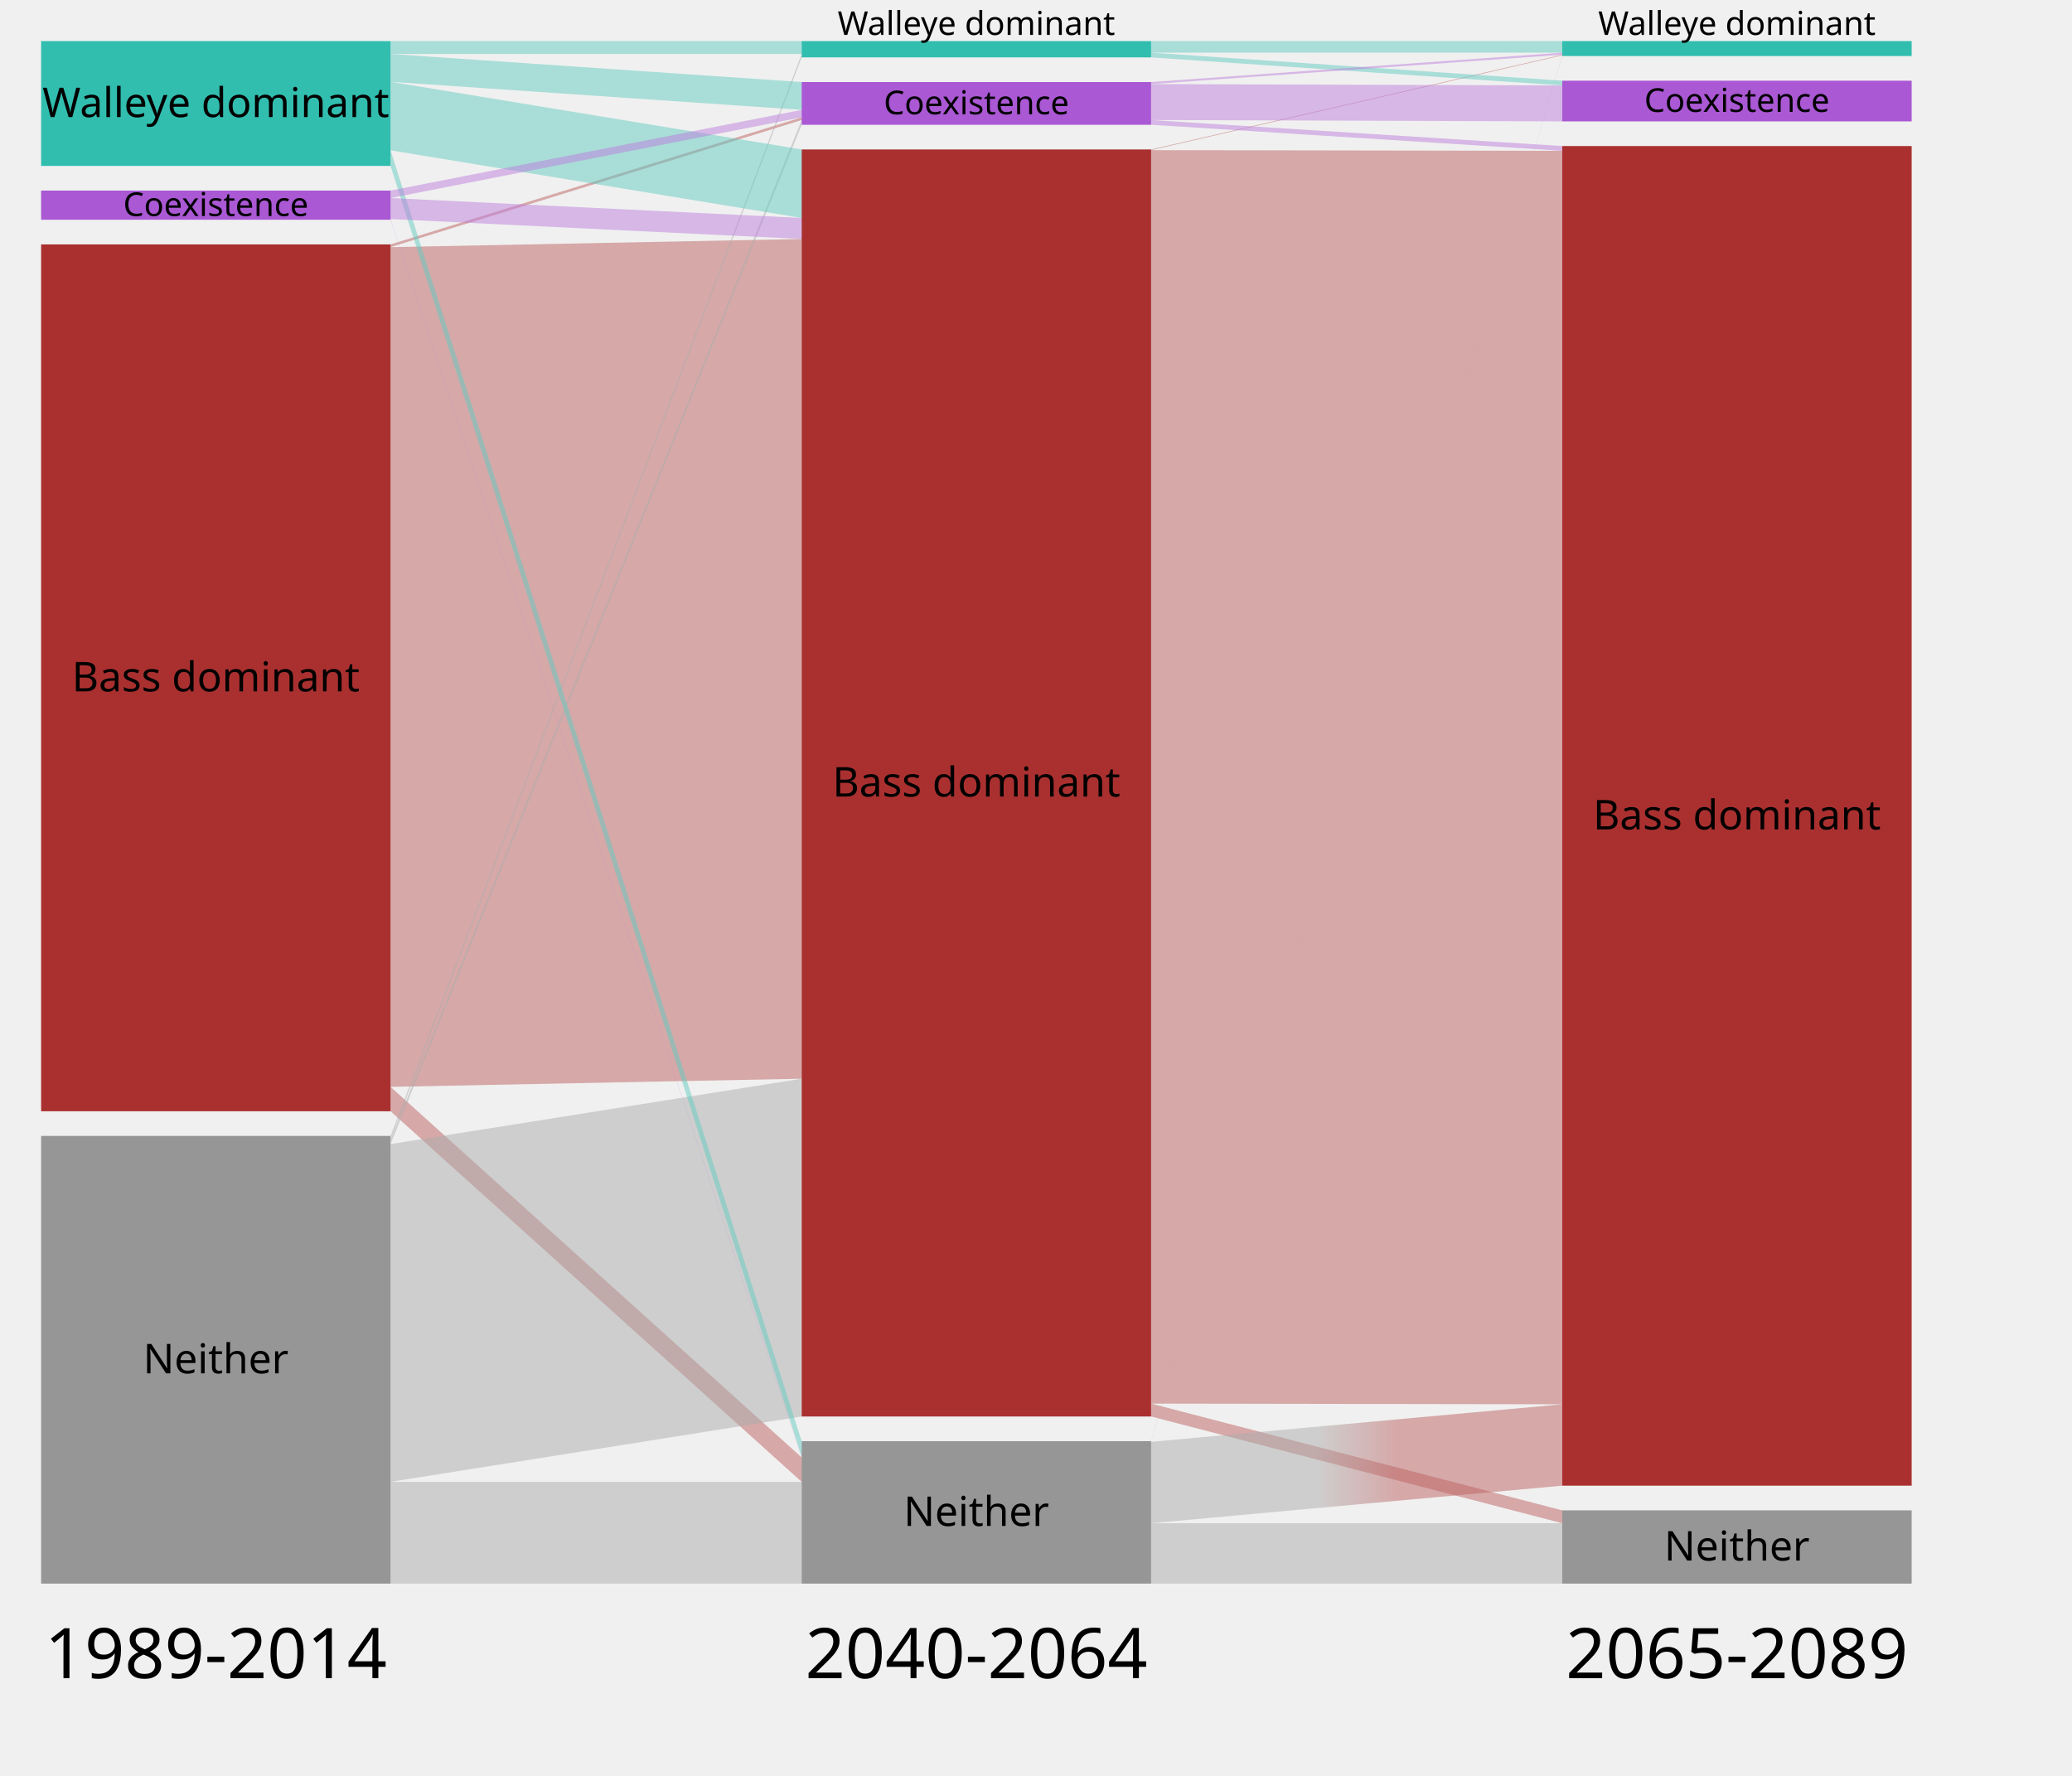
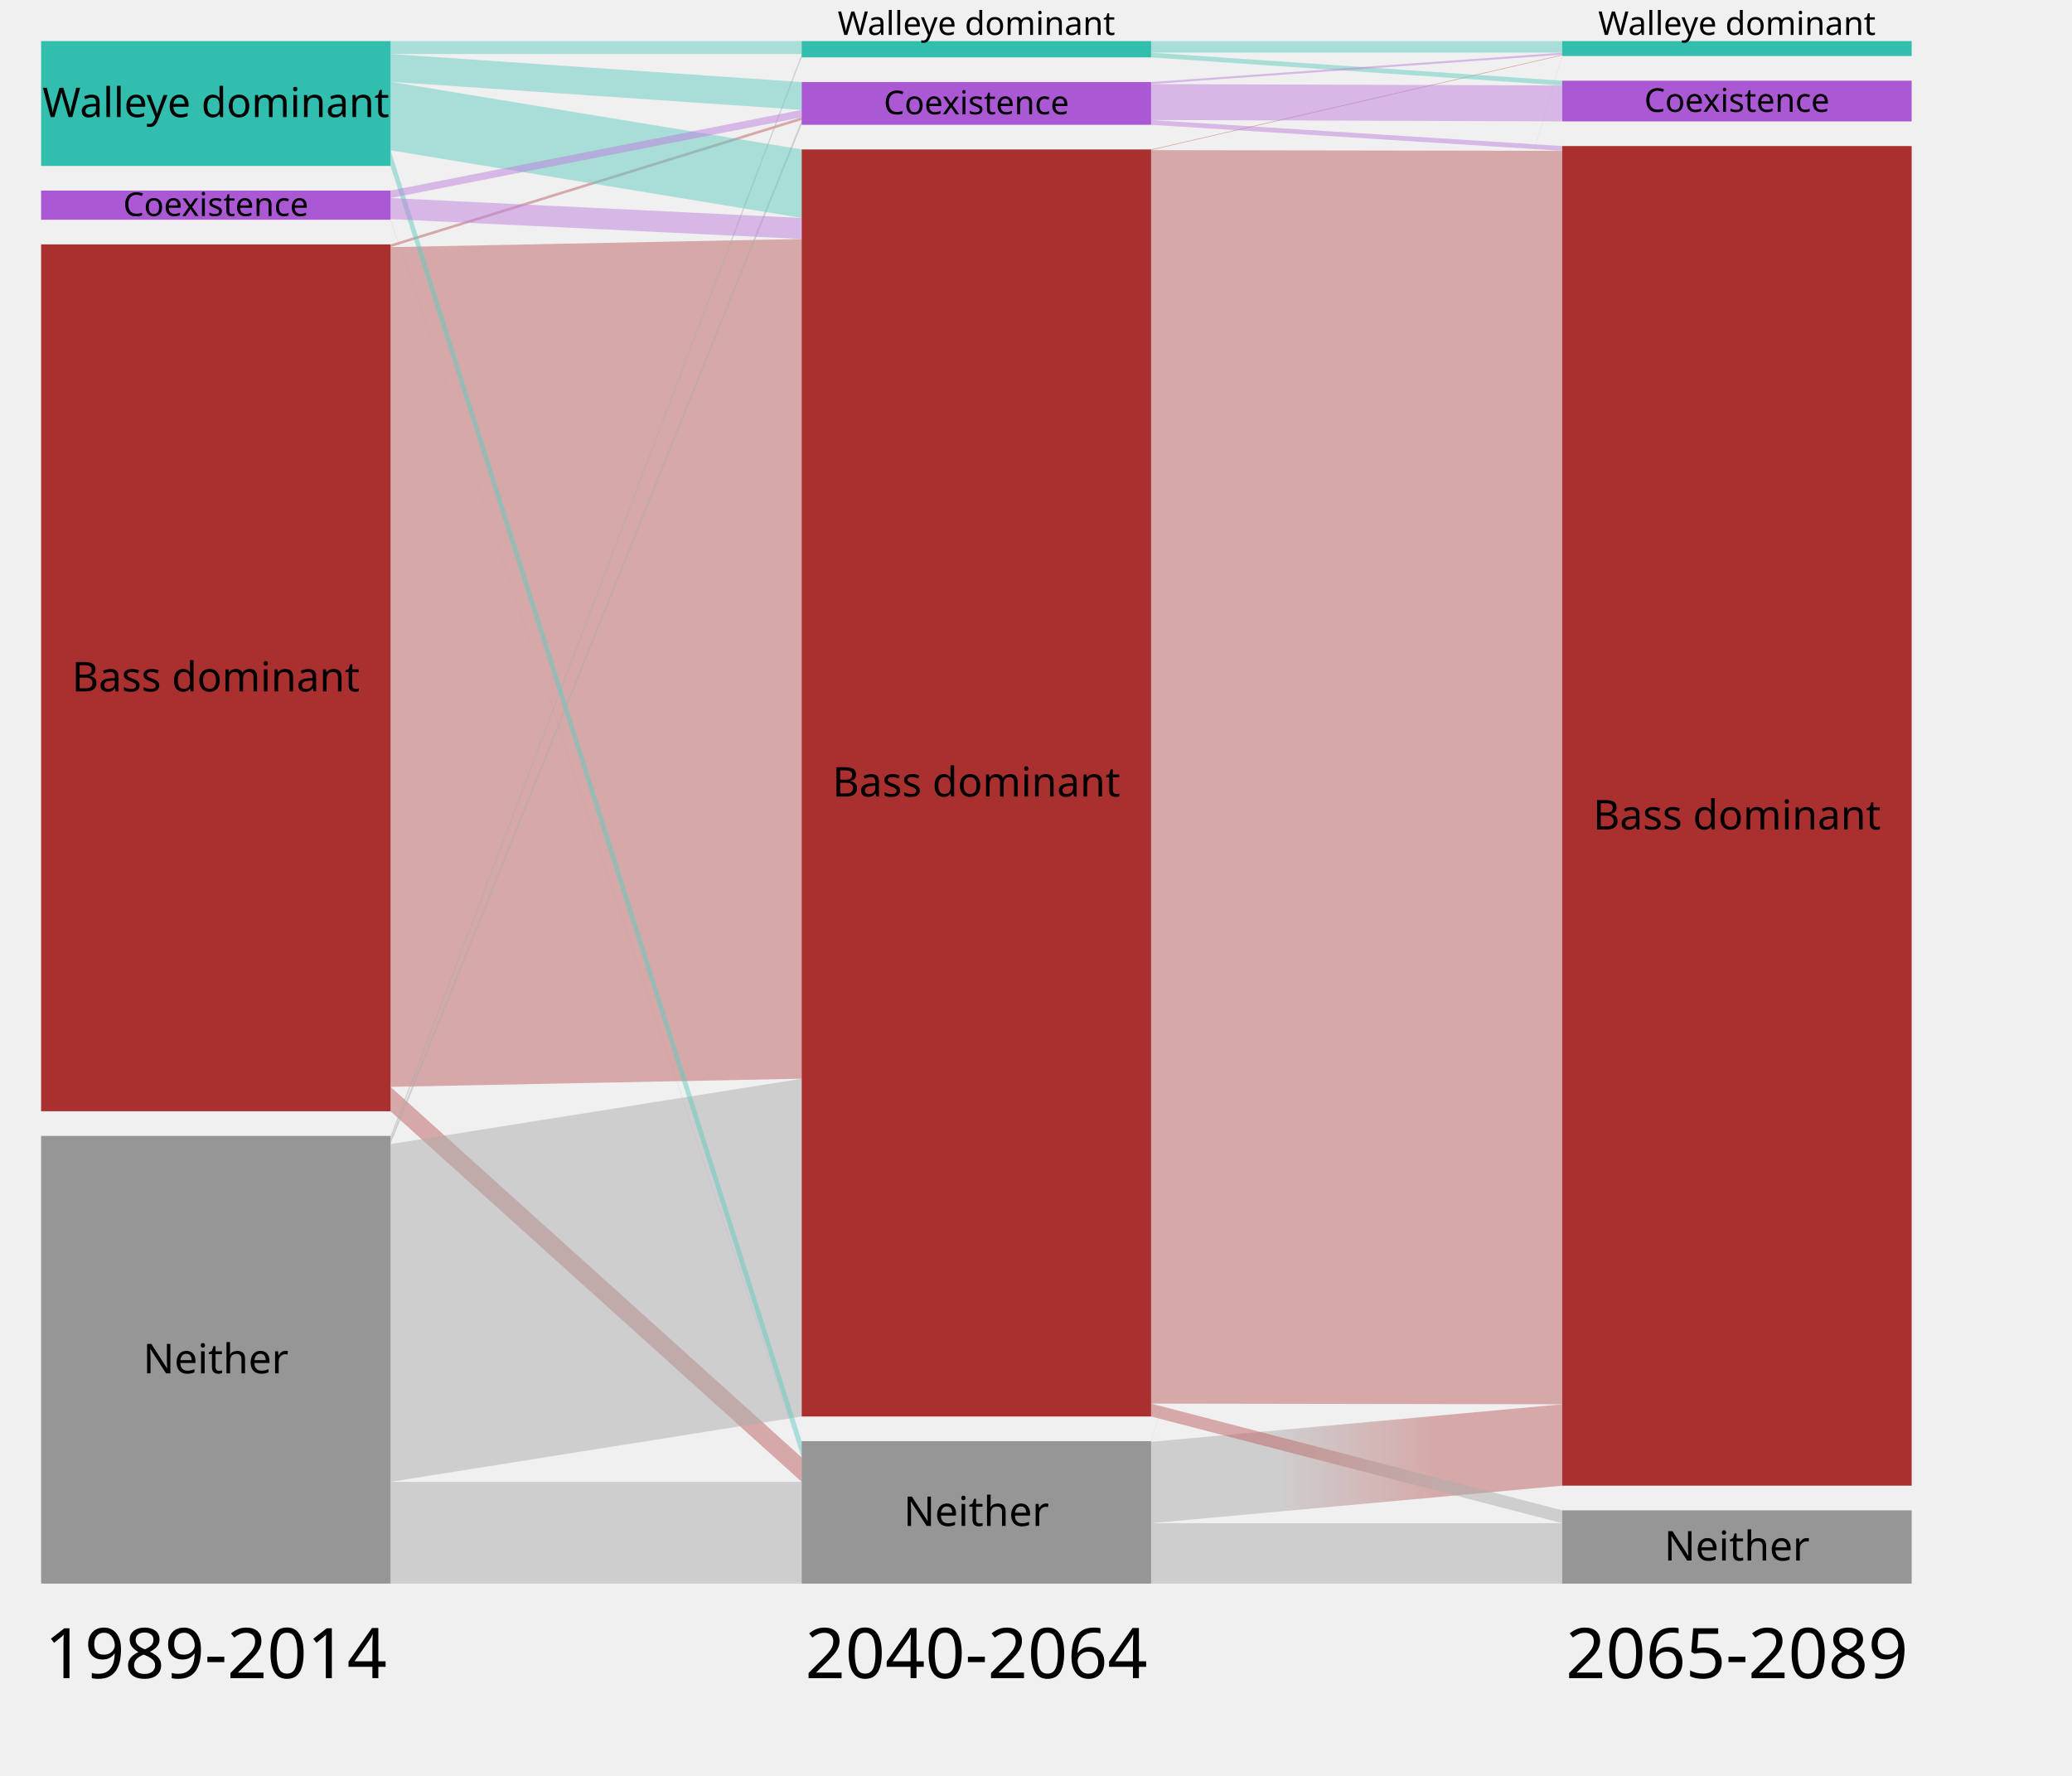
<svg xmlns="http://www.w3.org/2000/svg" version="1.1" preserveAspectRatio="xMinYMin meet" viewBox="0 0 1008 864">
  <style>
.hidden {
opacity:0;
}
path, .bin {
        -webkit-transition: 0.25s ease-in-out;
        -moz-transition: 0.25s ease-in-out;
        -o-transition: 0.25s ease-in-out;
        transition: 0.25s ease-in-out;
    }
  text {
		  font-size: 16px;
		  cursor: default;
		  font-family: Tahoma, Geneva, sans-serif;
          }
                  .big-text{
font-size: 34px;
                  }
.medium-text{
font-size: 20px;
                  }
                  </style>
  <defs>
    <linearGradient id="neither-bass-grad" x1="0%" y1="0%" x2="100%" y2="0%">
      <stop offset="0%" style="stop-color:grey;stop-opacity:1" />
-       <stop offset="40%" style="stop-color:grey;stop-opacity:1" />
-       <stop offset="60%" style="stop-color:#990000;stop-opacity:1" />
+       <stop offset="30%" style="stop-color:grey;stop-opacity:1" />
+       <stop offset="70%" style="stop-color:#990000;stop-opacity:1" />
      <stop offset="100%" style="stop-color:#990000;stop-opacity:1" />
+     </linearGradient>
+     <linearGradient id="bass-neither-grad" x1="0%" y1="0%" x2="100%" y2="0%">
+       <stop offset="0%" style="stop-color:#990000;stop-opacity:1" />
+       <stop offset="30%" style="stop-color:#990000;stop-opacity:1" />
+       <stop offset="70%" style="stop-color:grey;stop-opacity:1" />
+       <stop offset="100%" style="stop-color:grey;stop-opacity:1" />
    </linearGradient>
  </defs>
  <g id="early" transform="translate(20,20)">
    <rect width="170" class="bin" height="60.72" y="0" fill="#01b29F" opacity="0.8" id="X1989.2014-Walleye" />
    <text class="medium-text" x="85" y="30.36" dy="0.33em" fill="black" stroke="none" text-anchor="middle">Walleye dominant</text>
    <rect width="170" class="bin" height="14.19" y="72.72" fill="#9932CD" opacity="0.8" id="X1989.2014-Coexistence" />
    <text x="85" y="79.815" dy="0.33em" fill="black" stroke="none" text-anchor="middle">Coexistence</text>
    <rect width="170" class="bin" height="421.74" y="98.91" fill="#990000" opacity="0.8" id="X1989.2014-Bass" />
    <text class="medium-text" x="85" y="309.78" dy="0.33em" fill="black" stroke="none" text-anchor="middle">Bass dominant</text>
    <rect width="170" class="bin" height="217.8" y="532.65" fill="grey" opacity="0.8" id="X1989.2014-Neither" />
    <text class="medium-text" x="85" y="641.55" dy="0.33em" fill="black" stroke="none" text-anchor="middle">Neither</text>
    <text x="85" dy="1em" class="big-text" y="762.45" fill="black" stroke="none" text-anchor="middle">1989-2014</text>
  </g>
  <g id="mid" transform="translate(390,20)">
    <rect width="170" class="bin" height="7.92" y="0" fill="#01b29F" opacity="0.8" id="X2040.2064-Walleye" />
    <text x="85" y="0" dy="-3" fill="black" stroke="none" text-anchor="middle">Walleye dominant</text>
    <rect width="170" class="bin" height="20.79" y="19.92" fill="#9932CD" opacity="0.8" id="X2040.2064-Coexistence" />
    <text x="85" y="30.315" dy="0.33em" fill="black" stroke="none" text-anchor="middle">Coexistence</text>
    <rect width="170" class="bin" height="616.44" y="52.71" fill="#990000" opacity="0.8" id="X2040.2064-Bass" />
    <text class="medium-text" x="85" y="360.93" dy="0.33em" fill="black" stroke="none" text-anchor="middle">Bass dominant</text>
    <rect width="170" class="bin" height="69.3" y="681.15" fill="grey" opacity="0.8" id="X2040.2064-Neither" />
    <text class="medium-text" x="85" y="715.8" dy="0.33em" fill="black" stroke="none" text-anchor="middle">Neither</text>
    <text x="85" dy="1em" class="big-text" y="762.45" fill="black" stroke="none" text-anchor="middle">2040-2064</text>
  </g>
  <g id="late" transform="translate(760,20)">
    <rect width="170" class="bin" height="7.26" y="0" fill="#01b29F" opacity="0.8" id="X2065.2089-Walleye" />
    <text x="85" y="0" dy="-3" fill="black" stroke="none" text-anchor="middle">Walleye dominant</text>
    <rect width="170" class="bin" height="19.8" y="19.26" fill="#9932CD" opacity="0.8" id="X2065.2089-Coexistence" />
    <text x="85" y="29.16" dy="0.33em" fill="black" stroke="none" text-anchor="middle">Coexistence</text>
    <rect width="170" class="bin" height="651.75" y="51.06" fill="#990000" opacity="0.8" id="X2065.2089-Bass" />
    <text class="medium-text" x="85" y="376.935" dy="0.33em" fill="black" stroke="none" text-anchor="middle">Bass dominant</text>
    <rect width="170" class="bin" height="35.64" y="714.81" fill="grey" opacity="0.8" id="X2065.2089-Neither" />
    <text class="medium-text" x="85" y="732.63" dy="0.33em" fill="black" stroke="none" text-anchor="middle">Neither</text>
    <text x="85" dy="1em" class="big-text" y="762.45" fill="black" stroke="none" text-anchor="middle">2065-2089</text>
  </g>
  <g opacity="0.6" id="X1989.2014-arrow" transform="translate(20,20)">
    <path d="M170,100.23 L370,38.4 v-1.32 L170,98.91" fill="#990000" stroke="none" opacity="0.5" id="X1989.2014-Bass-Coexistence" />
    <path d="M170,508.77 L370,504.81 v-408.54 L170,100.23" fill="#990000" stroke="none" opacity="0.5" id="X1989.2014-Bass-Bass" />
    <path d="M170,520.65 L370,700.95 v-11.88 L170,508.77" fill="#990000" stroke="none" opacity="0.5" id="X1989.2014-Bass-Neither" />
    <path d="M170,534.3 L370,7.92 v-1.65 L170,532.65" fill="grey" stroke="none" opacity="0.5" id="X1989.2014-Neither-Walleye" />
    <path d="M170,536.61 L370,40.71 v-2.31 L170,534.3" fill="grey" stroke="none" opacity="0.5" id="X1989.2014-Neither-Coexistence" />
    <path d="M170,700.95 L370,669.15 v-164.34 L170,536.61" fill="grey" stroke="none" opacity="0.5" id="X1989.2014-Neither-Bass" />
    <path d="M170,750.45 L370,750.45 v-49.5 L170,700.95" fill="grey" stroke="none" opacity="0.5" id="X1989.2014-Neither-Neither" />
    <path d="M170,6.27 L370,6.27 v-6.27 L170,0" fill="#01b29F" stroke="none" opacity="0.5" id="X1989.2014-Walleye-Walleye" />
    <path d="M170,19.8 L370,33.45 v-13.53 L170,6.27" fill="#01b29F" stroke="none" opacity="0.5" id="X1989.2014-Walleye-Coexistence" />
    <path d="M170,53.13 L370,86.04 v-33.33 L170,19.8" fill="#01b29F" stroke="none" opacity="0.5" id="X1989.2014-Walleye-Bass" />
    <path d="M170,60.72 L370,688.74 v-7.59 L170,53.13" fill="#01b29F" stroke="none" opacity="0.5" id="X1989.2014-Walleye-Neither" />
    <path d="M170,76.35 L370,37.08 v-3.63 L170,72.72" fill="#9932CD" stroke="none" opacity="0.5" id="X1989.2014-Coexistence-Coexistence" />
    <path d="M170,86.58 L370,96.27 v-10.23 L170,76.35" fill="#9932CD" stroke="none" opacity="0.5" id="X1989.2014-Coexistence-Bass" />
    <path d="M170,86.91 L370,689.07 v-0.33 L170,86.58" fill="#9932CD" stroke="none" opacity="0.5" id="X1989.2014-Coexistence-Neither" />
  </g>
  <g opacity="0.6" id="X2040.2064-arrow" transform="translate(390,20)">
    <path d="M170,53.04 L370,6.93 v-0.33 L170,52.71" fill="#990000" stroke="none" opacity="0.5" id="X2040.2064-Bass-Walleye" />
    <path d="M170,662.88 L370,663.21 v-609.84 L170,53.04" fill="#990000" stroke="none" opacity="0.5" id="X2040.2064-Bass-Bass" />
-     <path d="M170,669.15 L370,721.08 v-6.27 L170,662.88" fill="#990000" stroke="none" opacity="0.5" id="X2040.2064-Bass-Neither" />
    <path d="M170,681.48 L370,7.26 v-0.33 L170,681.15" fill="grey" stroke="none" opacity="0.5" id="X2040.2064-Neither-Walleye" />
    <path d="M170,721.08 L370,702.81 v-39.6 L170,681.48" fill="url(#neither-bass-grad)" stroke="none" opacity="0.5" id="X2040.2064-Neither-Bass" />
    <path d="M170,750.45 L370,750.45 v-29.37 L170,721.08" fill="grey" stroke="none" opacity="0.5" id="X2040.2064-Neither-Neither" />
    <path d="M170,5.61 L370,5.61 v-5.61 L170,0" fill="#01b29F" stroke="none" opacity="0.5" id="X2040.2064-Walleye-Walleye" />
    <path d="M170,7.92 L370,21.57 v-2.31 L170,5.61" fill="#01b29F" stroke="none" opacity="0.5" id="X2040.2064-Walleye-Coexistence" />
    <path d="M170,20.91 L370,6.6 v-0.99 L170,19.92" fill="#9932CD" stroke="none" opacity="0.5" id="X2040.2064-Coexistence-Walleye" />
    <path d="M170,38.4 L370,39.06 v-17.49 L170,20.91" fill="#9932CD" stroke="none" opacity="0.5" id="X2040.2064-Coexistence-Coexistence" />
    <path d="M170,40.71 L370,53.37 v-2.31 L170,38.4" fill="#9932CD" stroke="none" opacity="0.5" id="X2040.2064-Coexistence-Bass" />
+     <path d="M170,669.15 L370,721.08 v-6.27 L170,662.88" fill="url(#bass-neither-grad)" stroke="none" opacity="0.5" id="X2040.2064-Bass-Neither" />
  </g>
  <rect id="tooltip_bg" rx="2.5" ry="2.5" width="55" height="22" fill="white" stroke-width="0.5" stroke="#696969" class="hidden" />
  <text id="tooltip" dy="-5" stroke="none" fill="#000000" text-anchor="begin" class="sub-label"> </text>
  <g id="mouseover-arrows" opacity="0">
    <g id="X1989.2014-arrow-blank" transform="translate(20,20)">
      <path d="M170,100.23 L370,38.4 v-3 L170,97.23" fill="#990000" />
      <path d="M170,508.77 L370,504.81 v-408.54 L170,100.23" fill="#990000" />
      <path d="M170,520.65 L370,700.95 v-11.88 L170,508.77" fill="#990000" />
      <path d="M170,534.3 L370,7.92 v-3 L170,531.3" fill="grey" />
      <path d="M170,536.61 L370,40.71 v-3 L170,533.61" fill="grey" />
      <path d="M170,700.95 L370,669.15 v-164.34 L170,536.61" fill="grey" />
      <path d="M170,750.45 L370,750.45 v-49.5 L170,700.95" fill="grey" />
      <path d="M170,6.27 L370,6.27 v-6.27 L170,0" fill="#01b29F" />
      <path d="M170,19.8 L370,33.45 v-13.53 L170,6.27" fill="#01b29F" />
      <path d="M170,53.13 L370,86.04 v-33.33 L170,19.8" fill="#01b29F" />
      <path d="M170,60.72 L370,688.74 v-7.59 L170,53.13" fill="#01b29F" />
      <path d="M170,76.35 L370,37.08 v-3.63 L170,72.72" fill="#9932CD" />
      <path d="M170,86.58 L370,96.27 v-10.23 L170,76.35" fill="#9932CD" />
      <path d="M170,86.91 L370,689.07 v-3 L170,83.91" fill="#9932CD" />
    </g>
    <g id="X2040.2064-arrow-blank" transform="translate(390,20)">
      <path d="M170,53.04 L370,6.93 v-3 L170,50.04" fill="#990000" />
      <path d="M170,662.88 L370,663.21 v-609.84 L170,53.04" fill="#990000" />
      <path d="M170,669.15 L370,721.08 v-6.27 L170,662.88" fill="#990000" />
      <path d="M170,681.48 L370,7.26 v-3 L170,678.48" fill="grey" />
      <path d="M170,721.08 L370,702.81 v-39.6 L170,681.48" fill="grey" />
      <path d="M170,750.45 L370,750.45 v-29.37 L170,721.08" fill="grey" />
      <path d="M170,5.61 L370,5.61 v-5.61 L170,0" fill="#01b29F" />
      <path d="M170,7.92 L370,21.57 v-3 L170,4.92" fill="#01b29F" />
      <path d="M170,20.91 L370,6.6 v-3 L170,17.91" fill="#9932CD" />
      <path d="M170,38.4 L370,39.06 v-17.49 L170,20.91" fill="#9932CD" />
      <path d="M170,40.71 L370,53.37 v-3 L170,37.71" fill="#9932CD" />
    </g>
  </g>
  <g id="mouseover-periods" opacity="0">
    <g id="early-blank" transform="translate(20,20)">
      <rect width="170" height="60.72" y="0" />
      <rect width="170" height="14.19" y="72.72" />
      <rect width="170" height="421.74" y="98.91" />
      <rect width="170" height="217.8" y="532.65" />
    </g>
    <g id="mid-blank" transform="translate(390,20)">
      <rect width="170" height="7.92" y="0" />
      <rect width="170" height="20.79" y="19.92" />
      <rect width="170" height="616.44" y="52.71" />
      <rect width="170" height="69.3" y="681.15" />
    </g>
    <g id="late-blank" transform="translate(760,20)">
      <rect width="170" height="7.26" y="0" />
      <rect width="170" height="19.8" y="19.26" />
      <rect width="170" height="651.75" y="51.06" />
      <rect width="170" height="35.64" y="714.81" />
    </g>
  </g>
</svg>
